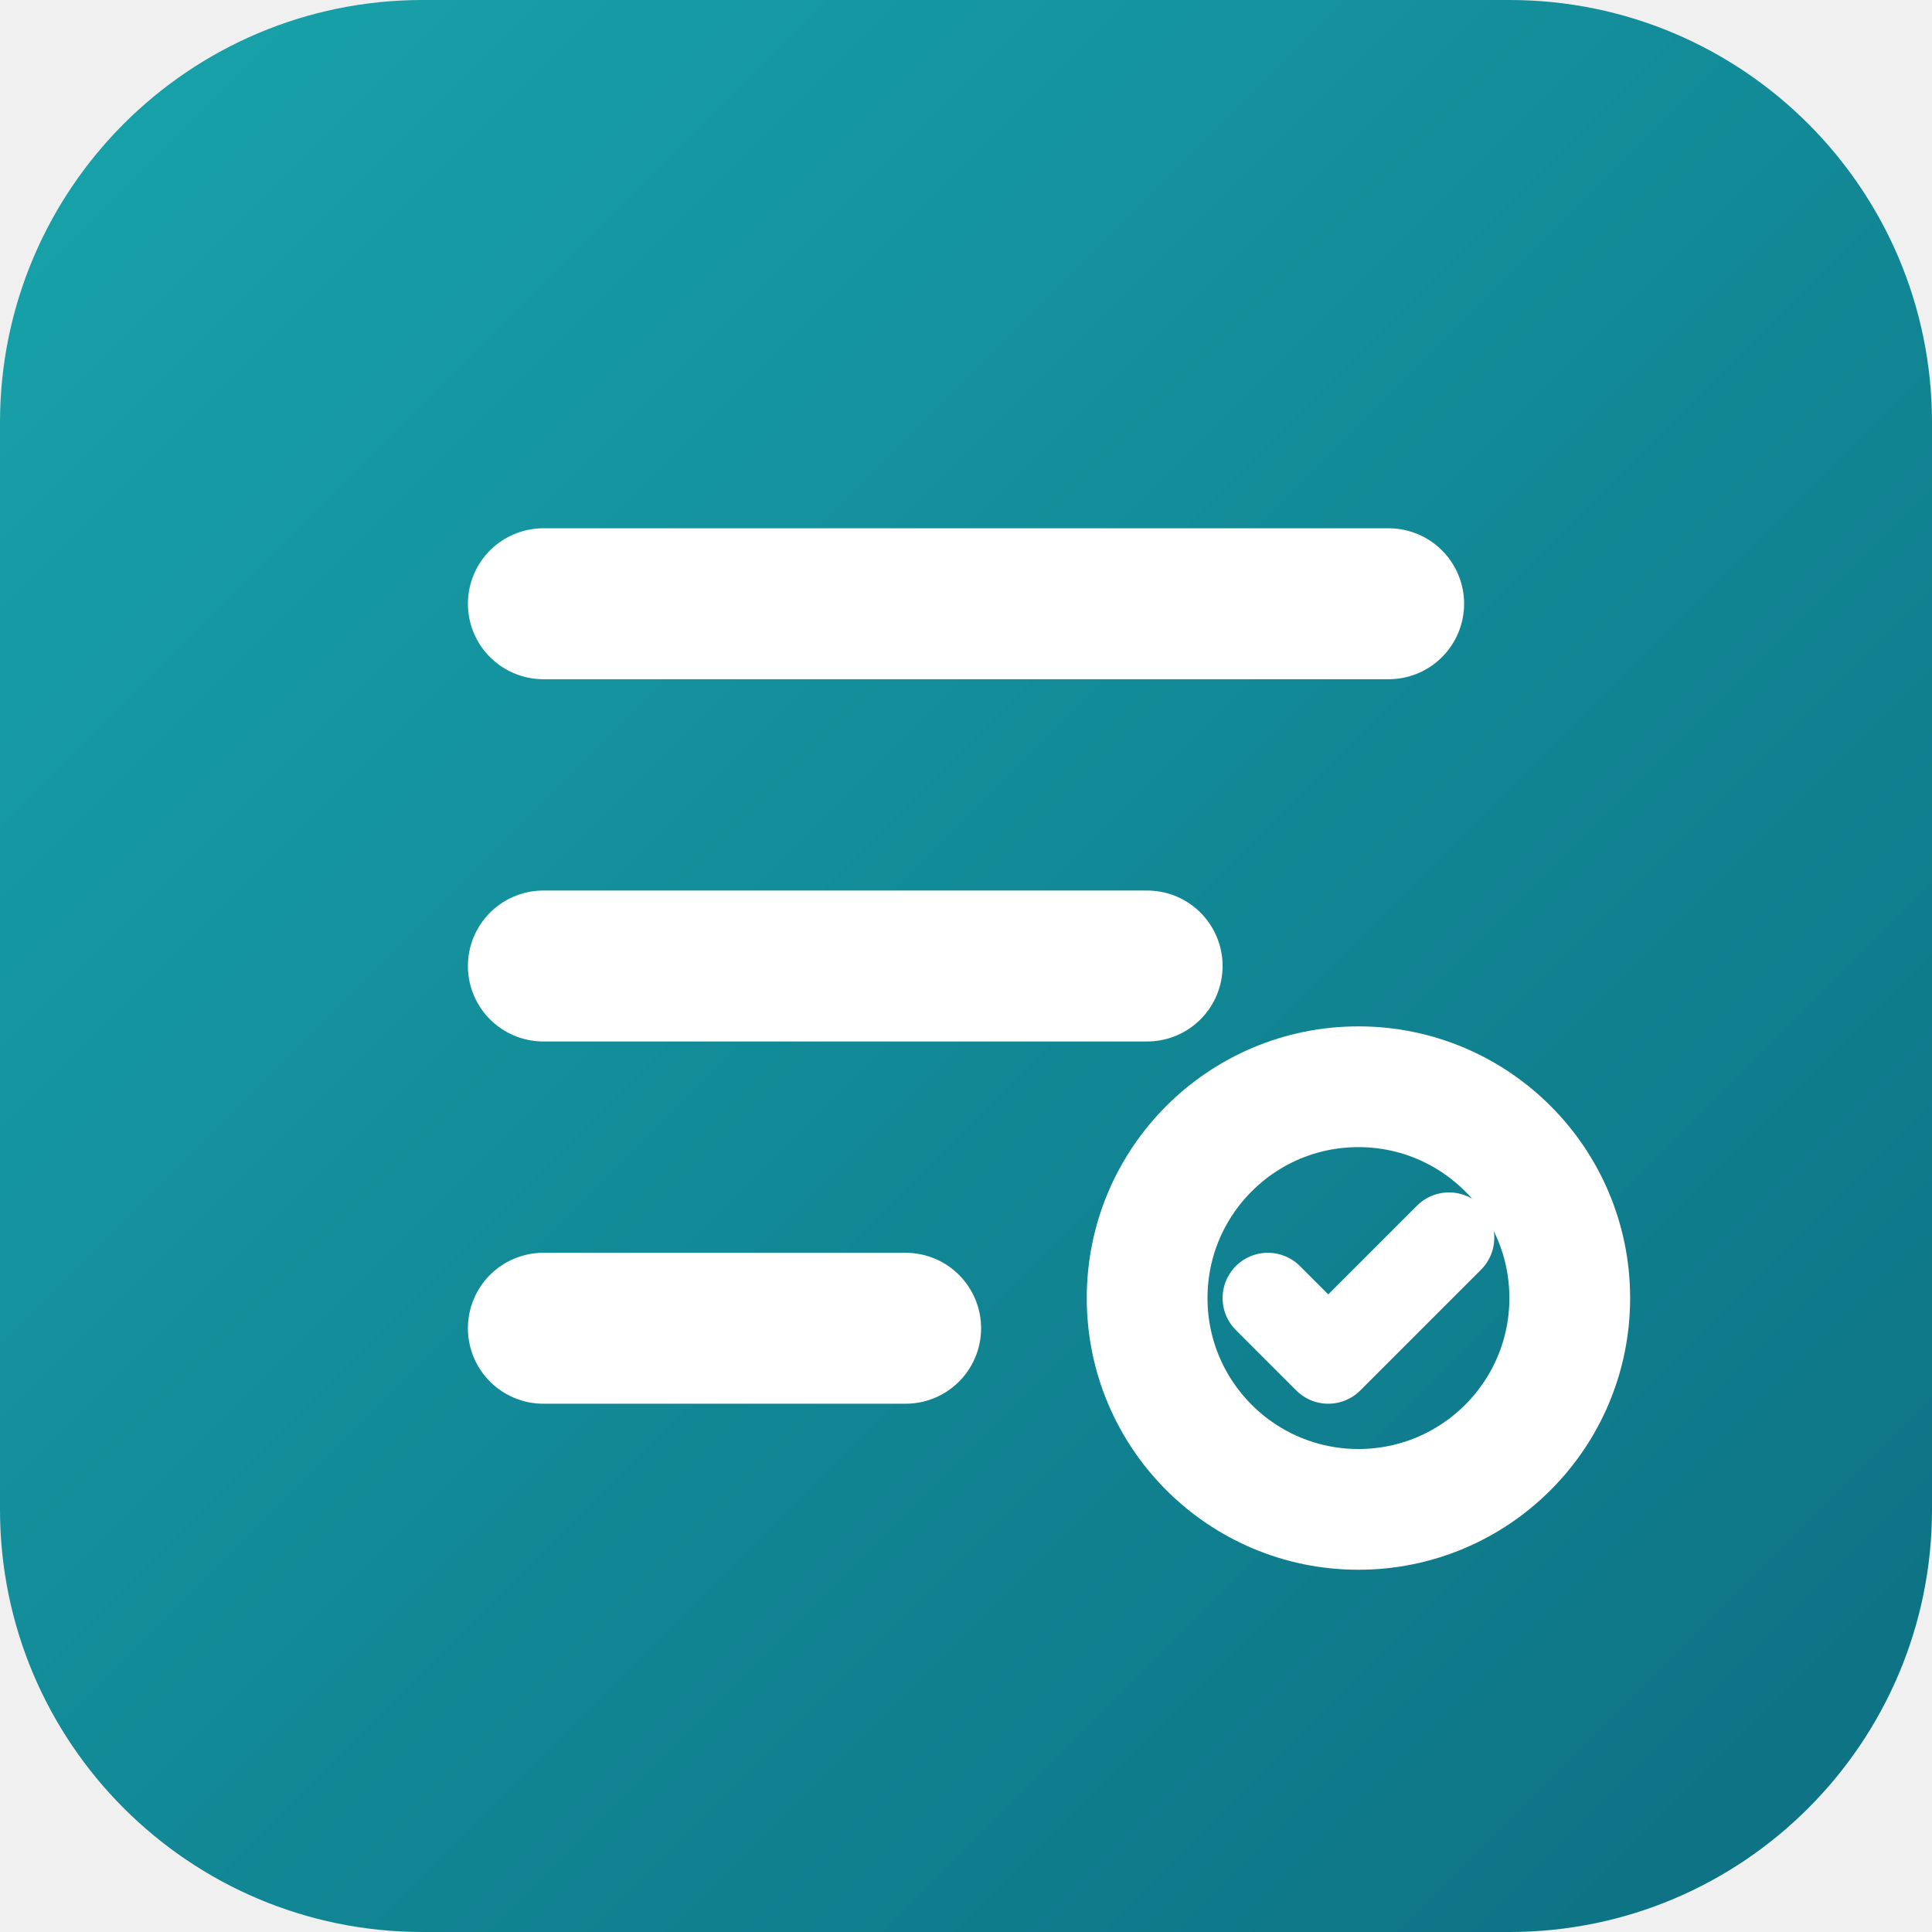
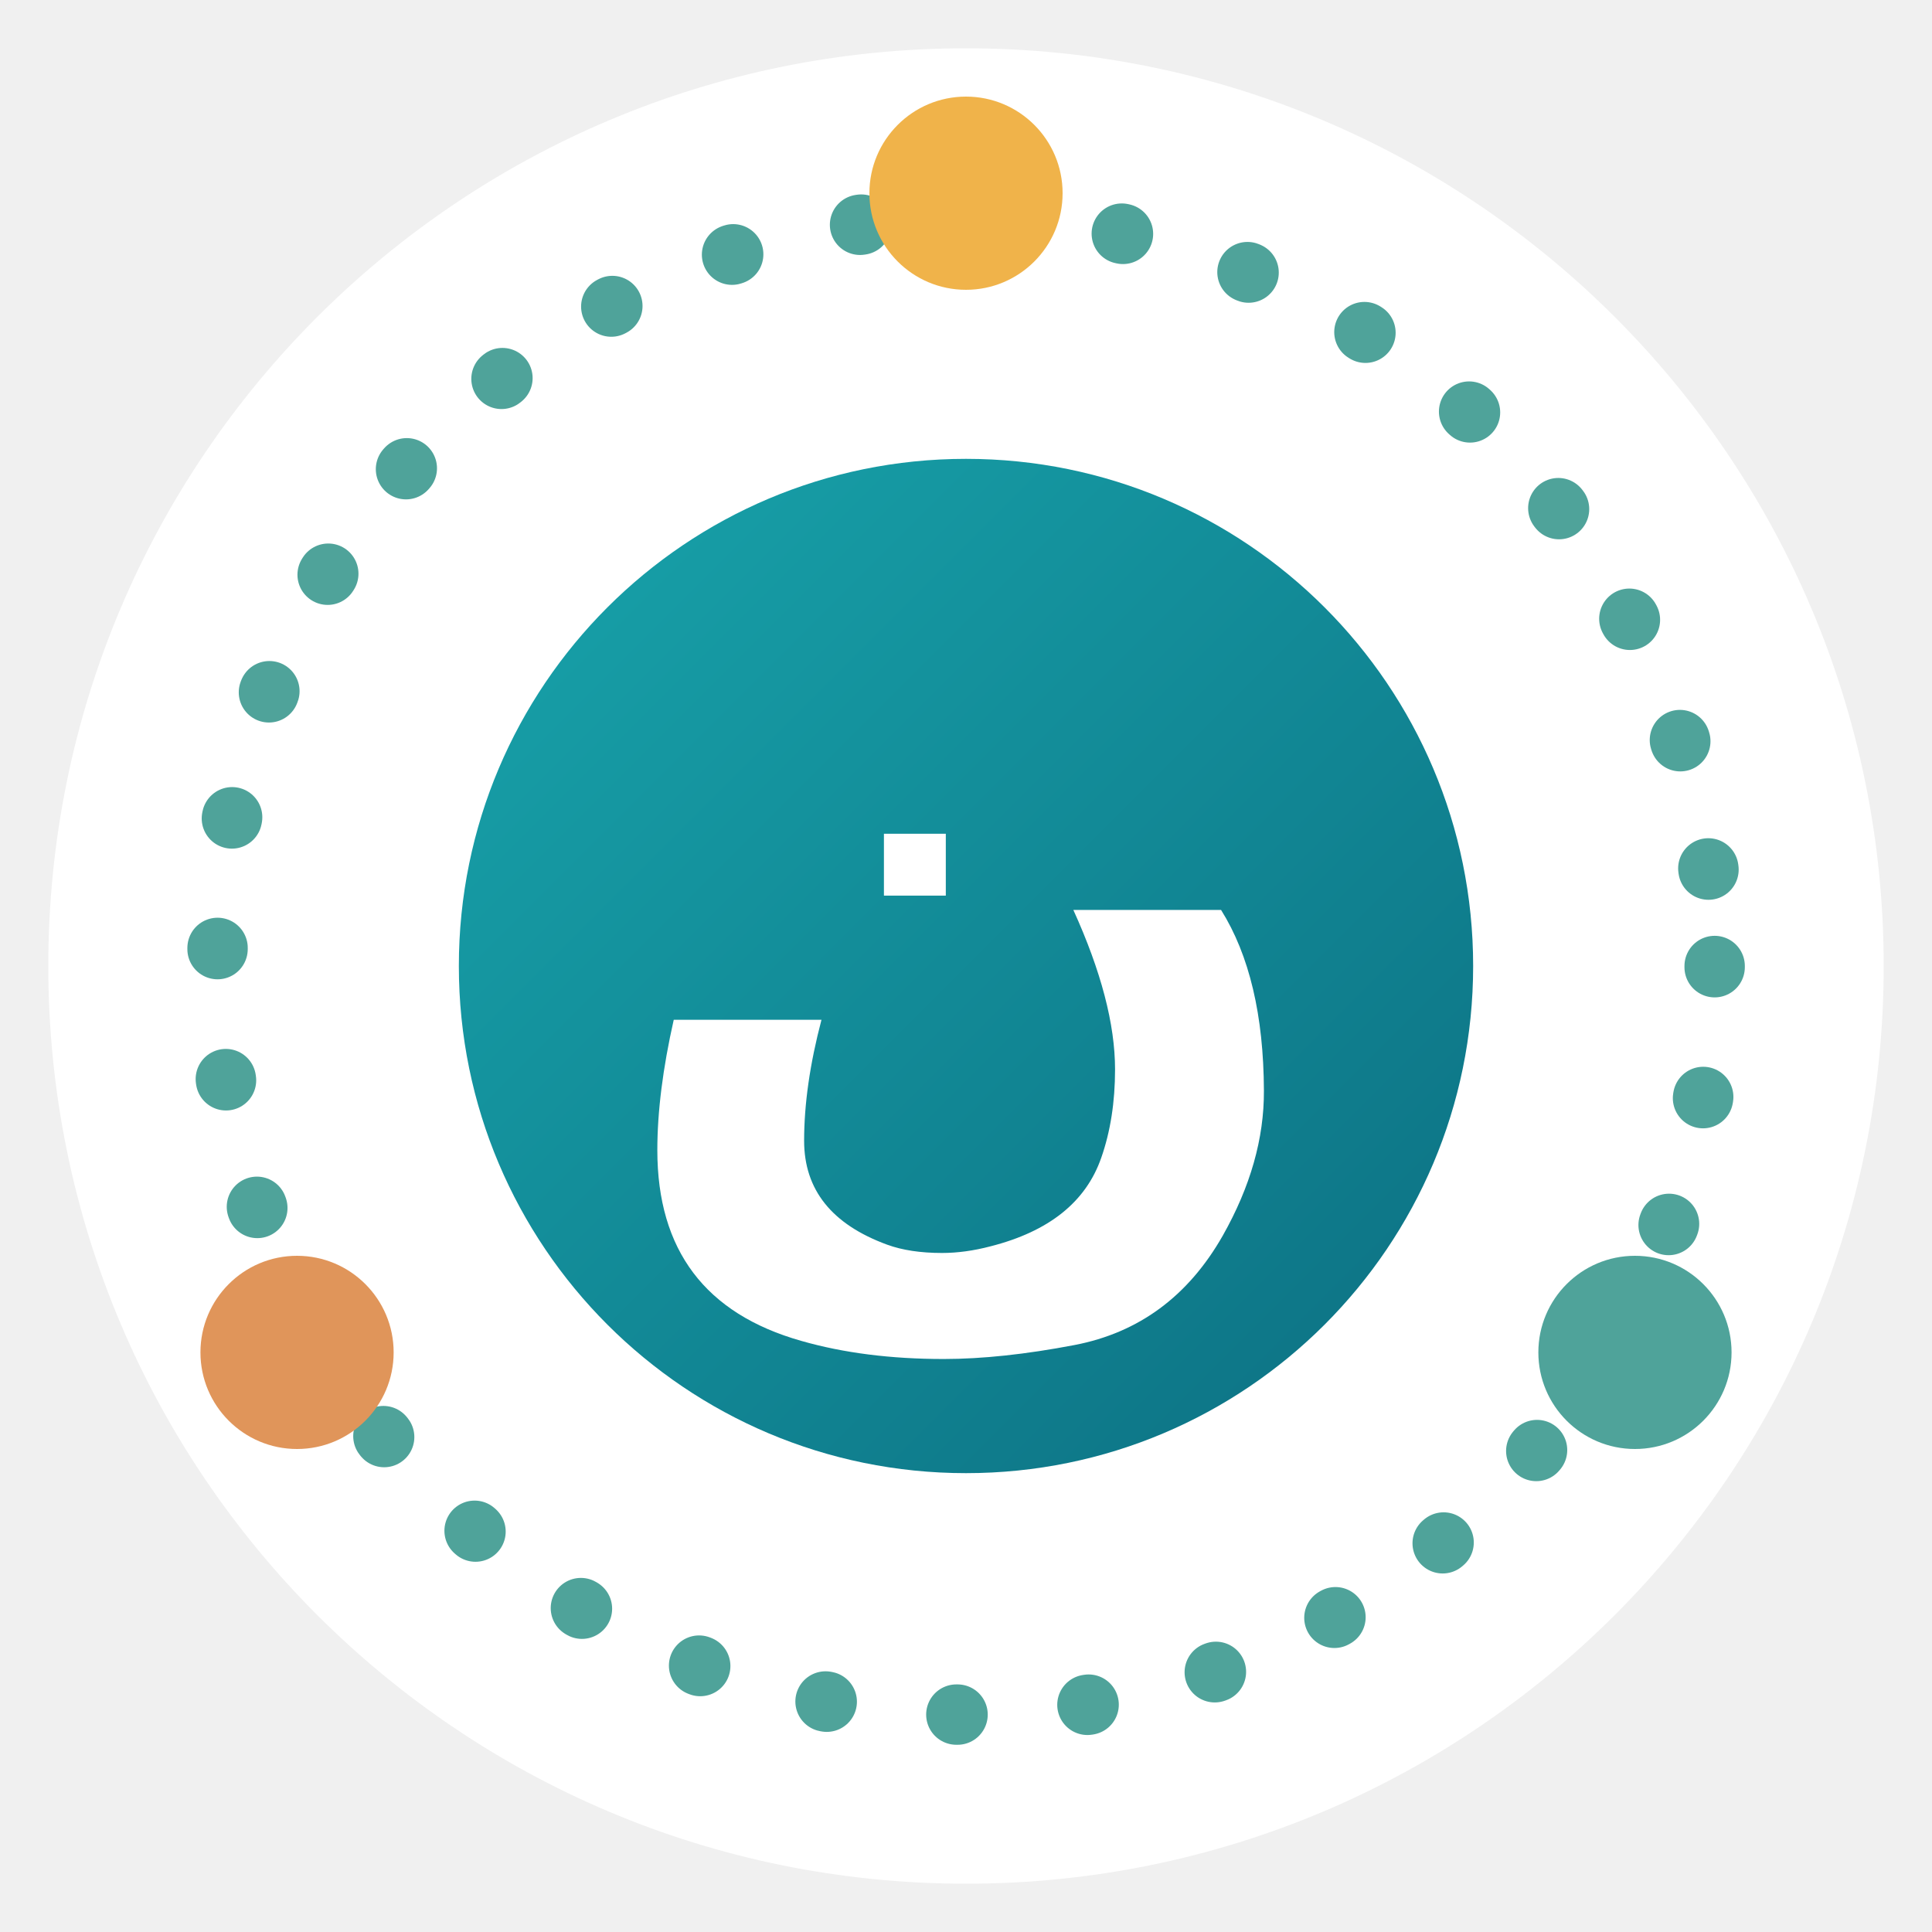
- <svg xmlns="http://www.w3.org/2000/svg" viewBox="0 0 64 64">
+ <svg xmlns="http://www.w3.org/2000/svg" viewBox="0 0 160 160">
  <defs>
-     <linearGradient id="g" x1="0" y1="0" x2="1" y2="1">
+     <linearGradient id="fg" x1="0" y1="0" x2="1" y2="1">
      <stop offset="0" stop-color="#18a4ab" />
      <stop offset="1" stop-color="#0c6f82" />
    </linearGradient>
  </defs>
-   <rect width="64" height="64" rx="14" fill="url(#g)" />
-   <path d="M18 20h28M18 32h20M18 44h12" stroke="#fff" stroke-width="5" stroke-linecap="round" />
-   <circle cx="45" cy="43" r="7" fill="none" stroke="#fff" stroke-width="4" />
-   <path d="M42 43l2 2 4-4" stroke="#fff" stroke-width="3" fill="none" stroke-linecap="round" stroke-linejoin="round" />
+   <circle cx="80" cy="80" r="76" fill="#fff" />
+   <g>
+     <circle cx="80" cy="80" r="62" fill="none" stroke="#4fa39a" stroke-width="5" stroke-linecap="round" stroke-dasharray="0.1 10.8" />
+   </g>
+   <circle cx="80" cy="80" r="42" fill="url(#fg)" />
+   <text x="80" y="101" text-anchor="middle" font-family="Tajawal,Tahoma,Arial,sans-serif" font-size="70" font-weight="800" fill="#fff">ن</text>
+   <g>
+     <circle cx="80" cy="16" r="8" fill="#f0b34a" />
+     <circle cx="24.6" cy="112" r="8" fill="#e0955a" />
+     <circle cx="135.4" cy="112" r="8" fill="#4fa39a" />
+   </g>
</svg>
